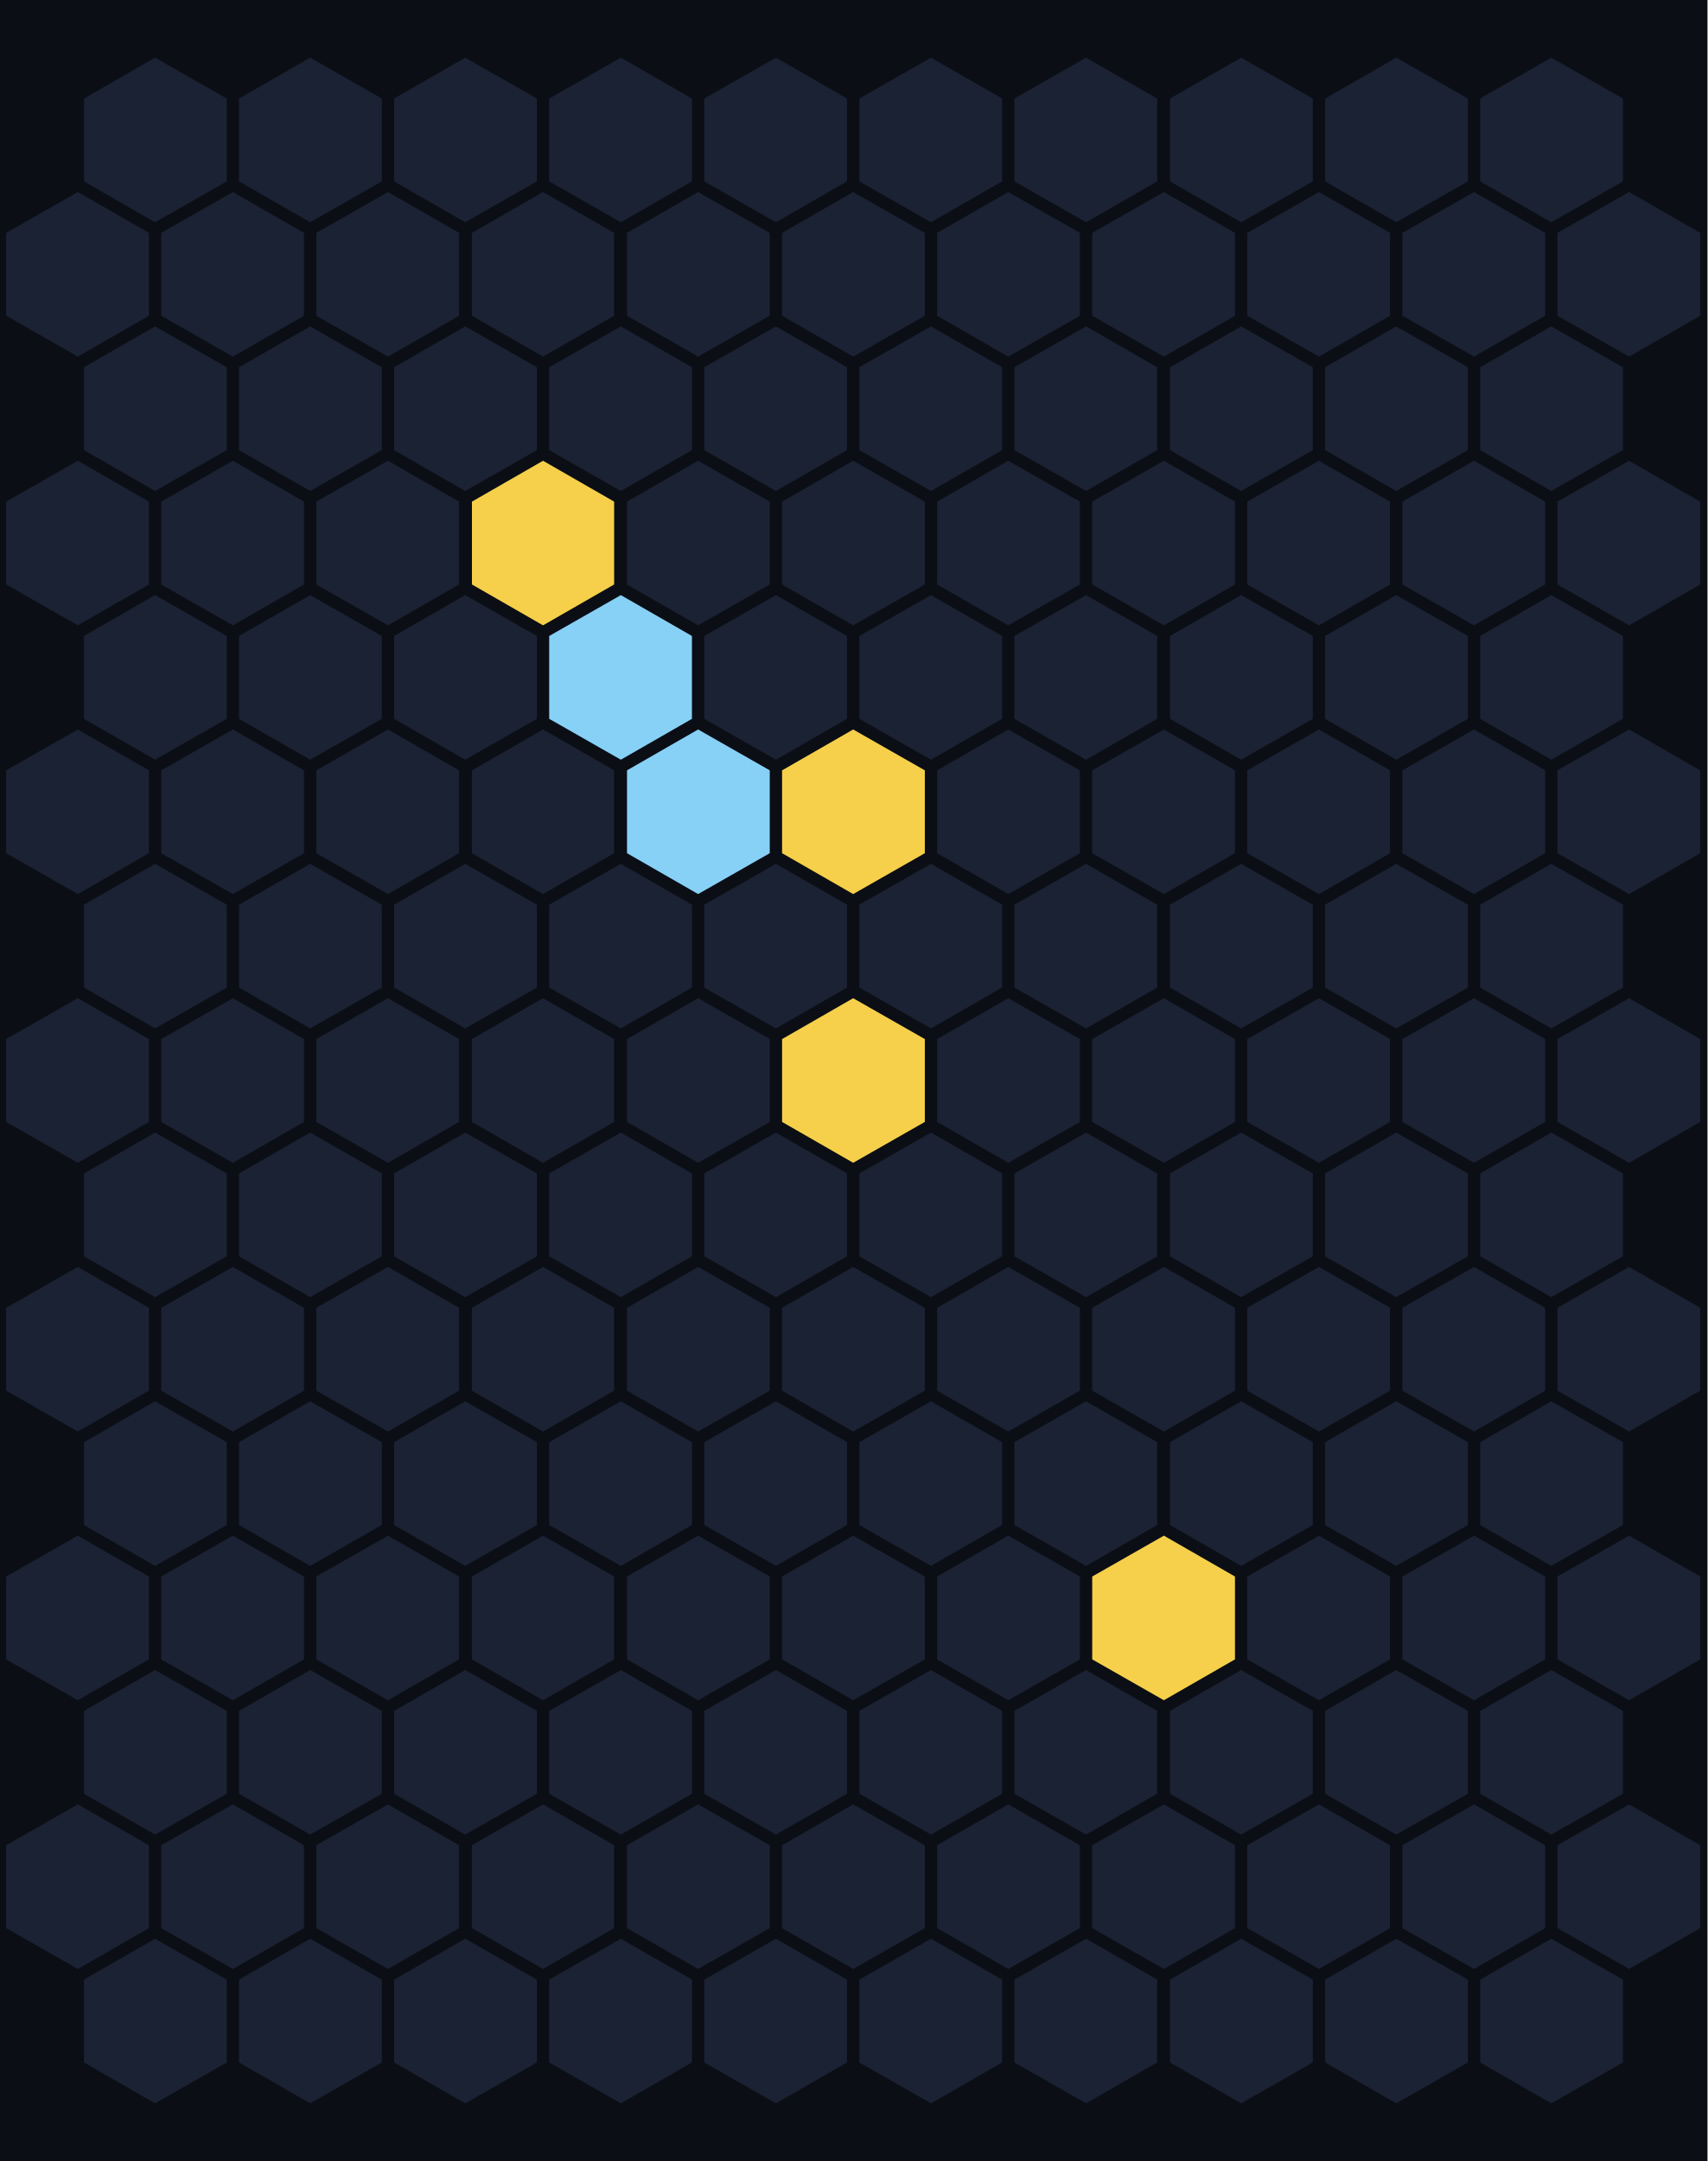
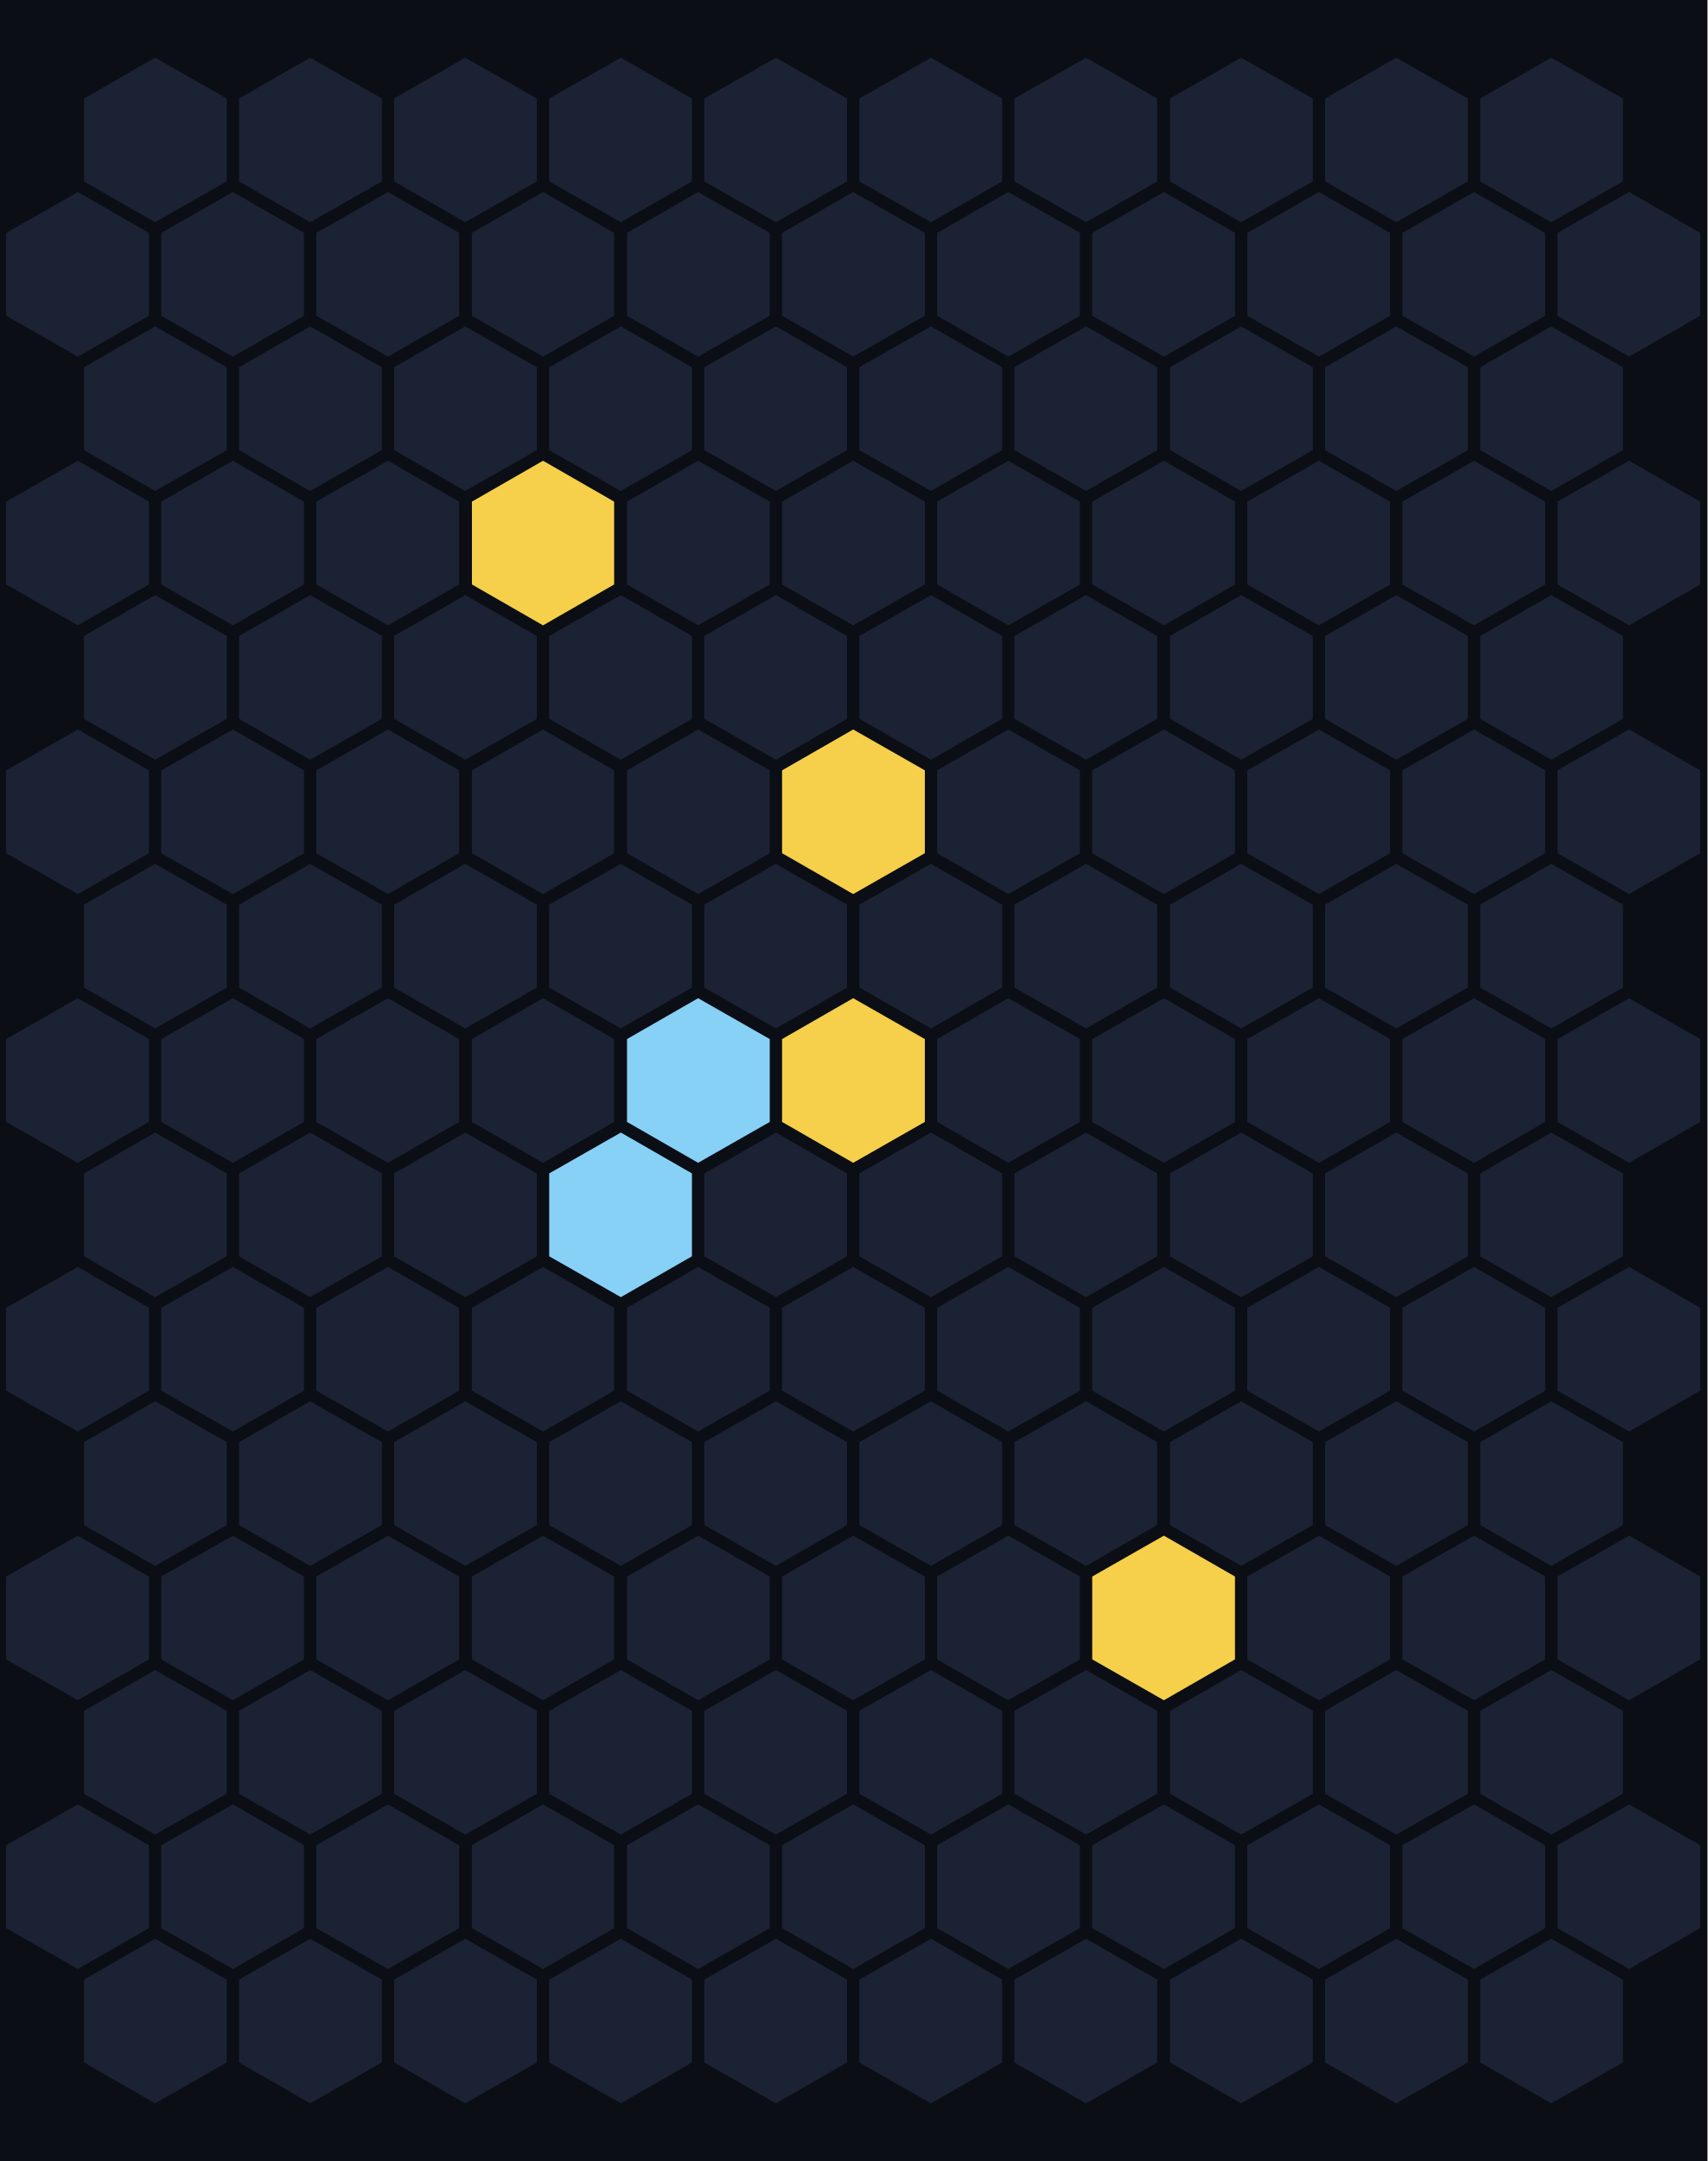
<svg xmlns="http://www.w3.org/2000/svg" viewBox="-97 -97 305 386" width="305" height="386">
  <rect x="-97" y="-97" width="305" height="386" fill="#0b0e15" />
  <polygon points="-70.4,232.6 -70.4,247.4 -83.1,254.7 -95.9,247.4 -95.9,232.6 -83.1,225.3" fill="#1b2233" />
  <polygon points="-56.5,256.6 -56.5,271.4 -69.3,278.7 -82.0,271.4 -82.0,256.6 -69.3,249.3" fill="#1b2233" />
  <polygon points="-70.4,184.6 -70.4,199.4 -83.1,206.7 -95.9,199.4 -95.9,184.6 -83.1,177.3" fill="#1b2233" />
  <polygon points="-56.5,208.6 -56.5,223.4 -69.3,230.7 -82.0,223.4 -82.0,208.6 -69.3,201.3" fill="#1b2233" />
  <polygon points="-42.7,232.6 -42.7,247.4 -55.4,254.7 -68.2,247.4 -68.2,232.6 -55.4,225.3" fill="#1b2233" />
  <polygon points="-28.8,256.6 -28.8,271.4 -41.6,278.7 -54.3,271.4 -54.3,256.6 -41.6,249.3" fill="#1b2233" />
  <polygon points="-70.4,136.6 -70.4,151.4 -83.1,158.7 -95.9,151.4 -95.9,136.6 -83.1,129.3" fill="#1b2233" />
  <polygon points="-56.5,160.6 -56.5,175.4 -69.3,182.7 -82.0,175.4 -82.0,160.6 -69.3,153.3" fill="#1b2233" />
  <polygon points="-42.7,184.6 -42.7,199.4 -55.4,206.7 -68.2,199.4 -68.2,184.6 -55.4,177.3" fill="#1b2233" />
  <polygon points="-28.8,208.6 -28.8,223.4 -41.6,230.7 -54.3,223.4 -54.3,208.6 -41.6,201.3" fill="#1b2233" />
  <polygon points="-15.0,232.6 -15.0,247.4 -27.7,254.7 -40.5,247.4 -40.5,232.6 -27.7,225.3" fill="#1b2233" />
  <polygon points="-1.1,256.6 -1.1,271.4 -13.9,278.7 -26.6,271.4 -26.6,256.6 -13.9,249.3" fill="#1b2233" />
  <polygon points="-70.4,88.6 -70.4,103.4 -83.1,110.7 -95.9,103.4 -95.9,88.6 -83.1,81.3" fill="#1b2233" />
  <polygon points="-56.5,112.6 -56.5,127.4 -69.3,134.7 -82.0,127.4 -82.0,112.6 -69.3,105.3" fill="#1b2233" />
  <polygon points="-42.7,136.6 -42.7,151.4 -55.4,158.7 -68.2,151.4 -68.2,136.6 -55.4,129.3" fill="#1b2233" />
  <polygon points="-28.8,160.6 -28.8,175.4 -41.6,182.7 -54.3,175.4 -54.3,160.6 -41.6,153.3" fill="#1b2233" />
  <polygon points="-15.0,184.6 -15.0,199.4 -27.7,206.7 -40.5,199.4 -40.5,184.6 -27.7,177.3" fill="#1b2233" />
  <polygon points="-1.1,208.6 -1.1,223.4 -13.9,230.7 -26.6,223.4 -26.6,208.6 -13.9,201.3" fill="#1b2233" />
  <polygon points="12.7,232.6 12.7,247.4 0.0,254.7 -12.7,247.4 -12.7,232.6 -0.0,225.3" fill="#1b2233" />
  <polygon points="26.6,256.6 26.6,271.4 13.9,278.7 1.1,271.4 1.1,256.6 13.9,249.3" fill="#1b2233" />
  <polygon points="-70.4,40.6 -70.4,55.4 -83.1,62.7 -95.9,55.4 -95.9,40.6 -83.1,33.3" fill="#1b2233" />
  <polygon points="-56.5,64.6 -56.5,79.4 -69.3,86.7 -82.0,79.4 -82.0,64.6 -69.3,57.3" fill="#1b2233" />
  <polygon points="-42.7,88.6 -42.7,103.4 -55.4,110.7 -68.2,103.4 -68.2,88.6 -55.4,81.3" fill="#1b2233" />
  <polygon points="-28.8,112.6 -28.8,127.4 -41.6,134.7 -54.3,127.4 -54.3,112.6 -41.6,105.3" fill="#1b2233" />
  <polygon points="-15.0,136.6 -15.0,151.4 -27.7,158.7 -40.5,151.4 -40.5,136.6 -27.7,129.3" fill="#1b2233" />
  <polygon points="-1.1,160.6 -1.1,175.4 -13.9,182.7 -26.6,175.4 -26.6,160.6 -13.9,153.3" fill="#1b2233" />
  <polygon points="12.7,184.6 12.7,199.4 0.0,206.7 -12.7,199.4 -12.7,184.6 -0.0,177.3" fill="#1b2233" />
  <polygon points="26.6,208.6 26.6,223.4 13.9,230.7 1.1,223.4 1.1,208.6 13.9,201.3" fill="#1b2233" />
  <polygon points="40.5,232.6 40.5,247.4 27.7,254.7 15.0,247.4 15.0,232.6 27.7,225.3" fill="#1b2233" />
  <polygon points="54.3,256.6 54.3,271.4 41.6,278.7 28.8,271.4 28.8,256.6 41.6,249.3" fill="#1b2233" />
  <polygon points="-70.4,-7.4 -70.4,7.4 -83.1,14.7 -95.9,7.4 -95.9,-7.4 -83.1,-14.7" fill="#1b2233" />
  <polygon points="-56.5,16.6 -56.5,31.4 -69.3,38.7 -82.0,31.4 -82.0,16.6 -69.3,9.3" fill="#1b2233" />
  <polygon points="-42.7,40.6 -42.7,55.4 -55.4,62.7 -68.2,55.4 -68.2,40.6 -55.4,33.3" fill="#1b2233" />
  <polygon points="-28.8,64.6 -28.8,79.4 -41.6,86.7 -54.3,79.4 -54.3,64.6 -41.6,57.3" fill="#1b2233" />
  <polygon points="-15.0,88.6 -15.0,103.4 -27.7,110.7 -40.5,103.4 -40.5,88.6 -27.7,81.3" fill="#1b2233" />
  <polygon points="-1.1,112.6 -1.1,127.4 -13.9,134.7 -26.6,127.4 -26.6,112.6 -13.9,105.3" fill="#1b2233" />
  <polygon points="12.7,136.6 12.7,151.4 0.0,158.7 -12.7,151.4 -12.7,136.6 -0.0,129.3" fill="#1b2233" />
  <polygon points="26.6,160.6 26.6,175.4 13.9,182.7 1.1,175.4 1.1,160.6 13.9,153.3" fill="#1b2233" />
  <polygon points="40.5,184.6 40.5,199.4 27.7,206.7 15.0,199.4 15.0,184.6 27.7,177.3" fill="#1b2233" />
  <polygon points="54.3,208.6 54.3,223.4 41.6,230.7 28.8,223.4 28.8,208.6 41.6,201.3" fill="#1b2233" />
  <polygon points="68.2,232.6 68.2,247.4 55.4,254.7 42.7,247.4 42.7,232.6 55.4,225.3" fill="#1b2233" />
  <polygon points="82.0,256.6 82.0,271.4 69.3,278.7 56.5,271.4 56.5,256.6 69.3,249.3" fill="#1b2233" />
  <polygon points="-70.4,-55.4 -70.4,-40.6 -83.1,-33.3 -95.9,-40.6 -95.9,-55.4 -83.1,-62.7" fill="#1b2233" />
  <polygon points="-56.5,-31.4 -56.5,-16.6 -69.3,-9.3 -82.0,-16.6 -82.0,-31.4 -69.3,-38.7" fill="#1b2233" />
  <polygon points="-42.7,-7.4 -42.7,7.4 -55.4,14.7 -68.2,7.4 -68.2,-7.4 -55.4,-14.7" fill="#1b2233" />
  <polygon points="-28.8,16.6 -28.8,31.4 -41.6,38.7 -54.3,31.4 -54.3,16.6 -41.6,9.3" fill="#1b2233" />
  <polygon points="-15.0,40.6 -15.0,55.4 -27.7,62.7 -40.5,55.4 -40.5,40.6 -27.7,33.3" fill="#1b2233" />
  <polygon points="-1.1,64.6 -1.1,79.4 -13.9,86.7 -26.6,79.4 -26.6,64.6 -13.9,57.3" fill="#1b2233" />
  <polygon points="12.7,88.6 12.7,103.4 0.0,110.7 -12.7,103.4 -12.7,88.6 -0.0,81.3" fill="#1b2233" />
-   <polygon points="26.6,112.6 26.6,127.4 13.9,134.7 1.1,127.4 1.1,112.6 13.9,105.3" fill="#1b2233" />
+   <polygon points="26.6,112.6 26.6,127.4 13.9,134.7 1.1,127.4 1.1,112.6 13.9,105.3" fill="#87d1f7" />
  <polygon points="40.5,136.6 40.5,151.4 27.7,158.7 15.0,151.4 15.0,136.6 27.7,129.3" fill="#1b2233" />
  <polygon points="54.3,160.6 54.3,175.4 41.6,182.7 28.8,175.4 28.8,160.6 41.6,153.3" fill="#1b2233" />
  <polygon points="68.2,184.6 68.2,199.4 55.4,206.7 42.7,199.4 42.7,184.6 55.4,177.3" fill="#1b2233" />
  <polygon points="82.0,208.6 82.0,223.4 69.3,230.7 56.5,223.4 56.5,208.6 69.3,201.3" fill="#1b2233" />
  <polygon points="95.9,232.6 95.9,247.4 83.1,254.7 70.4,247.4 70.4,232.6 83.1,225.3" fill="#1b2233" />
  <polygon points="109.7,256.6 109.7,271.4 97.0,278.7 84.2,271.4 84.2,256.6 97.0,249.3" fill="#1b2233" />
  <polygon points="-56.5,-79.4 -56.5,-64.6 -69.3,-57.3 -82.0,-64.6 -82.0,-79.4 -69.3,-86.7" fill="#1b2233" />
  <polygon points="-42.7,-55.4 -42.7,-40.6 -55.4,-33.3 -68.2,-40.6 -68.2,-55.4 -55.4,-62.7" fill="#1b2233" />
  <polygon points="-28.8,-31.4 -28.8,-16.6 -41.6,-9.3 -54.3,-16.6 -54.3,-31.4 -41.6,-38.7" fill="#1b2233" />
  <polygon points="-15.0,-7.4 -15.0,7.4 -27.7,14.7 -40.5,7.4 -40.5,-7.4 -27.7,-14.7" fill="#1b2233" />
  <polygon points="-1.1,16.6 -1.1,31.4 -13.9,38.7 -26.6,31.4 -26.6,16.6 -13.9,9.3" fill="#1b2233" />
  <polygon points="12.7,40.6 12.7,55.4 0.0,62.7 -12.7,55.4 -12.7,40.6 -0.0,33.3" fill="#1b2233" />
  <polygon points="26.6,64.6 26.6,79.4 13.9,86.7 1.1,79.4 1.1,64.6 13.9,57.3" fill="#1b2233" />
-   <polygon points="40.5,88.6 40.5,103.4 27.7,110.7 15.0,103.4 15.0,88.6 27.7,81.3" fill="#1b2233" />
+   <polygon points="40.5,88.6 40.5,103.4 27.7,110.7 15.0,103.4 15.0,88.6 27.7,81.3" fill="#87d1f7" />
  <polygon points="54.3,112.6 54.3,127.4 41.6,134.7 28.8,127.4 28.8,112.6 41.6,105.3" fill="#1b2233" />
  <polygon points="68.2,136.6 68.2,151.4 55.4,158.7 42.7,151.4 42.7,136.6 55.4,129.3" fill="#1b2233" />
  <polygon points="82.0,160.6 82.0,175.4 69.3,182.7 56.5,175.4 56.5,160.6 69.3,153.3" fill="#1b2233" />
  <polygon points="95.9,184.6 95.9,199.4 83.1,206.7 70.4,199.4 70.4,184.6 83.1,177.3" fill="#1b2233" />
  <polygon points="109.7,208.6 109.7,223.4 97.0,230.7 84.2,223.4 84.2,208.6 97.0,201.3" fill="#1b2233" />
  <polygon points="123.6,232.6 123.6,247.4 110.9,254.7 98.1,247.4 98.1,232.6 110.9,225.3" fill="#1b2233" />
  <polygon points="137.5,256.6 137.5,271.4 124.7,278.7 112.0,271.4 112.0,256.6 124.7,249.3" fill="#1b2233" />
  <polygon points="-28.8,-79.4 -28.8,-64.6 -41.6,-57.3 -54.3,-64.6 -54.3,-79.4 -41.6,-86.7" fill="#1b2233" />
  <polygon points="-15.0,-55.4 -15.0,-40.6 -27.7,-33.3 -40.5,-40.6 -40.5,-55.4 -27.7,-62.7" fill="#1b2233" />
  <polygon points="-1.1,-31.4 -1.1,-16.6 -13.9,-9.3 -26.6,-16.6 -26.6,-31.4 -13.9,-38.7" fill="#1b2233" />
  <polygon points="12.7,-7.4 12.7,7.4 0.0,14.7 -12.7,7.4 -12.7,-7.4 -0.0,-14.7" fill="#f6d04a" />
-   <polygon points="26.6,16.6 26.6,31.4 13.9,38.7 1.1,31.4 1.1,16.6 13.9,9.3" fill="#87d1f7" />
-   <polygon points="40.5,40.6 40.5,55.4 27.7,62.7 15.0,55.4 15.0,40.6 27.7,33.3" fill="#87d1f7" />
+   <polygon points="26.6,16.6 26.6,31.4 13.9,38.7 1.1,31.4 1.1,16.6 13.9,9.3" fill="#1b2233" />
+   <polygon points="40.5,40.6 40.5,55.4 27.7,62.7 15.0,55.4 15.0,40.6 27.7,33.3" fill="#1b2233" />
  <polygon points="54.3,64.6 54.3,79.4 41.6,86.7 28.8,79.4 28.8,64.6 41.6,57.3" fill="#1b2233" />
  <polygon points="68.2,88.6 68.2,103.4 55.4,110.7 42.7,103.4 42.7,88.6 55.4,81.3" fill="#f6d04a" />
  <polygon points="82.0,112.6 82.0,127.4 69.3,134.7 56.5,127.4 56.5,112.6 69.3,105.3" fill="#1b2233" />
  <polygon points="95.9,136.6 95.9,151.4 83.1,158.7 70.4,151.4 70.4,136.6 83.1,129.3" fill="#1b2233" />
  <polygon points="109.7,160.6 109.7,175.4 97.0,182.7 84.2,175.4 84.2,160.6 97.0,153.3" fill="#1b2233" />
  <polygon points="123.6,184.6 123.6,199.4 110.9,206.7 98.1,199.4 98.1,184.6 110.9,177.3" fill="#f6d04a" />
  <polygon points="137.5,208.6 137.5,223.4 124.7,230.7 112.0,223.4 112.0,208.6 124.7,201.3" fill="#1b2233" />
  <polygon points="151.3,232.6 151.3,247.4 138.6,254.7 125.8,247.4 125.8,232.6 138.6,225.3" fill="#1b2233" />
  <polygon points="165.2,256.6 165.2,271.4 152.4,278.7 139.7,271.4 139.7,256.6 152.4,249.3" fill="#1b2233" />
  <polygon points="-1.1,-79.4 -1.1,-64.6 -13.9,-57.3 -26.6,-64.6 -26.6,-79.4 -13.9,-86.7" fill="#1b2233" />
  <polygon points="12.7,-55.4 12.7,-40.6 0.0,-33.3 -12.7,-40.6 -12.7,-55.4 -0.0,-62.7" fill="#1b2233" />
  <polygon points="26.6,-31.4 26.6,-16.6 13.9,-9.3 1.1,-16.6 1.1,-31.4 13.9,-38.7" fill="#1b2233" />
  <polygon points="40.5,-7.4 40.5,7.4 27.7,14.7 15.0,7.4 15.0,-7.4 27.7,-14.7" fill="#1b2233" />
  <polygon points="54.3,16.6 54.3,31.4 41.6,38.7 28.8,31.4 28.8,16.6 41.6,9.3" fill="#1b2233" />
  <polygon points="68.2,40.6 68.2,55.4 55.4,62.7 42.7,55.4 42.7,40.6 55.4,33.3" fill="#f6d04a" />
  <polygon points="82.0,64.6 82.0,79.4 69.3,86.7 56.5,79.4 56.5,64.6 69.3,57.3" fill="#1b2233" />
  <polygon points="95.9,88.6 95.9,103.4 83.1,110.7 70.4,103.4 70.4,88.6 83.1,81.3" fill="#1b2233" />
  <polygon points="109.7,112.6 109.7,127.4 97.0,134.7 84.2,127.4 84.2,112.6 97.0,105.3" fill="#1b2233" />
  <polygon points="123.6,136.6 123.6,151.4 110.9,158.7 98.1,151.4 98.1,136.6 110.9,129.3" fill="#1b2233" />
  <polygon points="137.5,160.6 137.5,175.4 124.7,182.7 112.0,175.4 112.0,160.6 124.7,153.3" fill="#1b2233" />
  <polygon points="151.3,184.6 151.3,199.4 138.6,206.7 125.8,199.4 125.8,184.6 138.6,177.3" fill="#1b2233" />
  <polygon points="165.2,208.6 165.2,223.4 152.4,230.7 139.7,223.4 139.7,208.6 152.4,201.3" fill="#1b2233" />
  <polygon points="179.0,232.6 179.0,247.4 166.3,254.7 153.5,247.4 153.5,232.6 166.3,225.3" fill="#1b2233" />
  <polygon points="192.9,256.6 192.9,271.4 180.1,278.7 167.4,271.4 167.4,256.6 180.1,249.3" fill="#1b2233" />
  <polygon points="26.6,-79.4 26.6,-64.6 13.9,-57.3 1.1,-64.6 1.1,-79.4 13.9,-86.7" fill="#1b2233" />
  <polygon points="40.5,-55.4 40.5,-40.6 27.7,-33.3 15.0,-40.6 15.0,-55.4 27.7,-62.7" fill="#1b2233" />
  <polygon points="54.3,-31.4 54.3,-16.6 41.6,-9.3 28.8,-16.6 28.8,-31.4 41.6,-38.7" fill="#1b2233" />
  <polygon points="68.2,-7.4 68.2,7.4 55.4,14.7 42.7,7.4 42.7,-7.4 55.4,-14.7" fill="#1b2233" />
  <polygon points="82.0,16.6 82.0,31.4 69.3,38.7 56.5,31.4 56.5,16.6 69.3,9.3" fill="#1b2233" />
  <polygon points="95.9,40.6 95.9,55.4 83.1,62.7 70.4,55.4 70.4,40.6 83.1,33.3" fill="#1b2233" />
  <polygon points="109.7,64.6 109.7,79.4 97.0,86.7 84.2,79.4 84.2,64.6 97.0,57.3" fill="#1b2233" />
  <polygon points="123.6,88.6 123.6,103.4 110.9,110.7 98.1,103.4 98.1,88.6 110.9,81.3" fill="#1b2233" />
  <polygon points="137.5,112.6 137.5,127.4 124.7,134.7 112.0,127.4 112.0,112.6 124.7,105.3" fill="#1b2233" />
  <polygon points="151.3,136.6 151.3,151.4 138.6,158.7 125.8,151.4 125.8,136.6 138.6,129.3" fill="#1b2233" />
  <polygon points="165.2,160.6 165.2,175.4 152.4,182.7 139.7,175.4 139.7,160.6 152.4,153.3" fill="#1b2233" />
  <polygon points="179.0,184.6 179.0,199.4 166.3,206.7 153.5,199.4 153.5,184.6 166.3,177.3" fill="#1b2233" />
  <polygon points="192.9,208.6 192.9,223.4 180.1,230.7 167.4,223.4 167.4,208.6 180.1,201.3" fill="#1b2233" />
  <polygon points="206.7,232.6 206.7,247.4 194.0,254.7 181.2,247.4 181.2,232.6 194.0,225.3" fill="#1b2233" />
  <polygon points="54.3,-79.4 54.3,-64.6 41.6,-57.3 28.8,-64.6 28.8,-79.4 41.6,-86.7" fill="#1b2233" />
  <polygon points="68.2,-55.4 68.2,-40.6 55.4,-33.3 42.7,-40.6 42.7,-55.4 55.4,-62.7" fill="#1b2233" />
  <polygon points="82.0,-31.4 82.0,-16.6 69.3,-9.3 56.5,-16.6 56.5,-31.4 69.3,-38.7" fill="#1b2233" />
  <polygon points="95.9,-7.4 95.9,7.4 83.1,14.7 70.4,7.4 70.4,-7.4 83.1,-14.7" fill="#1b2233" />
  <polygon points="109.7,16.6 109.7,31.4 97.0,38.7 84.2,31.4 84.2,16.6 97.0,9.3" fill="#1b2233" />
  <polygon points="123.6,40.6 123.6,55.4 110.9,62.7 98.1,55.4 98.1,40.6 110.9,33.3" fill="#1b2233" />
  <polygon points="137.5,64.6 137.5,79.4 124.7,86.7 112.0,79.4 112.0,64.6 124.7,57.3" fill="#1b2233" />
  <polygon points="151.3,88.6 151.3,103.4 138.6,110.7 125.8,103.4 125.8,88.6 138.6,81.3" fill="#1b2233" />
  <polygon points="165.2,112.6 165.2,127.4 152.4,134.7 139.7,127.4 139.7,112.6 152.4,105.3" fill="#1b2233" />
  <polygon points="179.0,136.6 179.0,151.4 166.3,158.7 153.5,151.4 153.5,136.6 166.3,129.3" fill="#1b2233" />
  <polygon points="192.9,160.6 192.9,175.4 180.1,182.7 167.4,175.4 167.4,160.6 180.1,153.3" fill="#1b2233" />
  <polygon points="206.7,184.6 206.7,199.4 194.0,206.7 181.2,199.4 181.2,184.6 194.0,177.3" fill="#1b2233" />
  <polygon points="82.0,-79.4 82.0,-64.6 69.3,-57.3 56.5,-64.6 56.5,-79.4 69.3,-86.7" fill="#1b2233" />
  <polygon points="95.9,-55.4 95.9,-40.6 83.1,-33.3 70.4,-40.6 70.4,-55.4 83.1,-62.7" fill="#1b2233" />
  <polygon points="109.7,-31.4 109.7,-16.6 97.0,-9.3 84.2,-16.6 84.2,-31.4 97.0,-38.7" fill="#1b2233" />
  <polygon points="123.6,-7.4 123.6,7.4 110.9,14.7 98.1,7.4 98.1,-7.4 110.9,-14.7" fill="#1b2233" />
  <polygon points="137.5,16.6 137.5,31.4 124.7,38.7 112.0,31.4 112.0,16.6 124.7,9.3" fill="#1b2233" />
  <polygon points="151.3,40.6 151.3,55.4 138.6,62.7 125.8,55.4 125.8,40.6 138.6,33.3" fill="#1b2233" />
  <polygon points="165.2,64.6 165.2,79.4 152.4,86.7 139.7,79.4 139.7,64.6 152.4,57.3" fill="#1b2233" />
  <polygon points="179.0,88.6 179.0,103.4 166.3,110.7 153.5,103.4 153.5,88.6 166.3,81.3" fill="#1b2233" />
  <polygon points="192.9,112.6 192.9,127.4 180.1,134.7 167.4,127.4 167.4,112.6 180.1,105.3" fill="#1b2233" />
  <polygon points="206.7,136.6 206.7,151.4 194.0,158.7 181.2,151.4 181.2,136.6 194.0,129.3" fill="#1b2233" />
  <polygon points="109.7,-79.4 109.7,-64.6 97.0,-57.3 84.2,-64.6 84.2,-79.4 97.0,-86.7" fill="#1b2233" />
  <polygon points="123.6,-55.4 123.6,-40.6 110.9,-33.3 98.1,-40.6 98.1,-55.4 110.9,-62.7" fill="#1b2233" />
  <polygon points="137.5,-31.4 137.5,-16.6 124.7,-9.3 112.0,-16.6 112.0,-31.4 124.7,-38.7" fill="#1b2233" />
  <polygon points="151.3,-7.4 151.3,7.4 138.6,14.7 125.8,7.4 125.8,-7.4 138.6,-14.7" fill="#1b2233" />
  <polygon points="165.2,16.6 165.2,31.4 152.4,38.7 139.7,31.4 139.7,16.6 152.4,9.3" fill="#1b2233" />
  <polygon points="179.0,40.6 179.0,55.4 166.3,62.7 153.5,55.4 153.5,40.6 166.3,33.3" fill="#1b2233" />
  <polygon points="192.9,64.6 192.9,79.4 180.1,86.7 167.4,79.4 167.4,64.6 180.1,57.3" fill="#1b2233" />
  <polygon points="206.7,88.6 206.7,103.4 194.0,110.7 181.2,103.4 181.2,88.6 194.0,81.3" fill="#1b2233" />
  <polygon points="137.5,-79.4 137.5,-64.6 124.7,-57.3 112.0,-64.6 112.0,-79.4 124.7,-86.7" fill="#1b2233" />
  <polygon points="151.3,-55.4 151.3,-40.6 138.6,-33.3 125.8,-40.6 125.8,-55.4 138.6,-62.7" fill="#1b2233" />
  <polygon points="165.2,-31.4 165.2,-16.6 152.4,-9.3 139.7,-16.6 139.7,-31.4 152.4,-38.7" fill="#1b2233" />
  <polygon points="179.0,-7.4 179.0,7.4 166.3,14.7 153.5,7.4 153.5,-7.4 166.3,-14.7" fill="#1b2233" />
  <polygon points="192.9,16.6 192.9,31.4 180.1,38.7 167.4,31.4 167.4,16.6 180.1,9.3" fill="#1b2233" />
  <polygon points="206.7,40.6 206.7,55.4 194.0,62.7 181.2,55.4 181.2,40.6 194.0,33.3" fill="#1b2233" />
  <polygon points="165.2,-79.4 165.2,-64.6 152.4,-57.3 139.7,-64.6 139.7,-79.4 152.4,-86.7" fill="#1b2233" />
  <polygon points="179.0,-55.4 179.0,-40.6 166.3,-33.3 153.5,-40.6 153.5,-55.4 166.3,-62.7" fill="#1b2233" />
  <polygon points="192.9,-31.4 192.9,-16.6 180.1,-9.3 167.4,-16.6 167.4,-31.4 180.1,-38.7" fill="#1b2233" />
  <polygon points="206.7,-7.4 206.7,7.4 194.0,14.7 181.2,7.4 181.2,-7.4 194.0,-14.7" fill="#1b2233" />
  <polygon points="192.9,-79.4 192.9,-64.6 180.1,-57.3 167.4,-64.6 167.4,-79.4 180.1,-86.7" fill="#1b2233" />
  <polygon points="206.7,-55.4 206.7,-40.6 194.0,-33.3 181.2,-40.6 181.2,-55.4 194.0,-62.7" fill="#1b2233" />
</svg>
